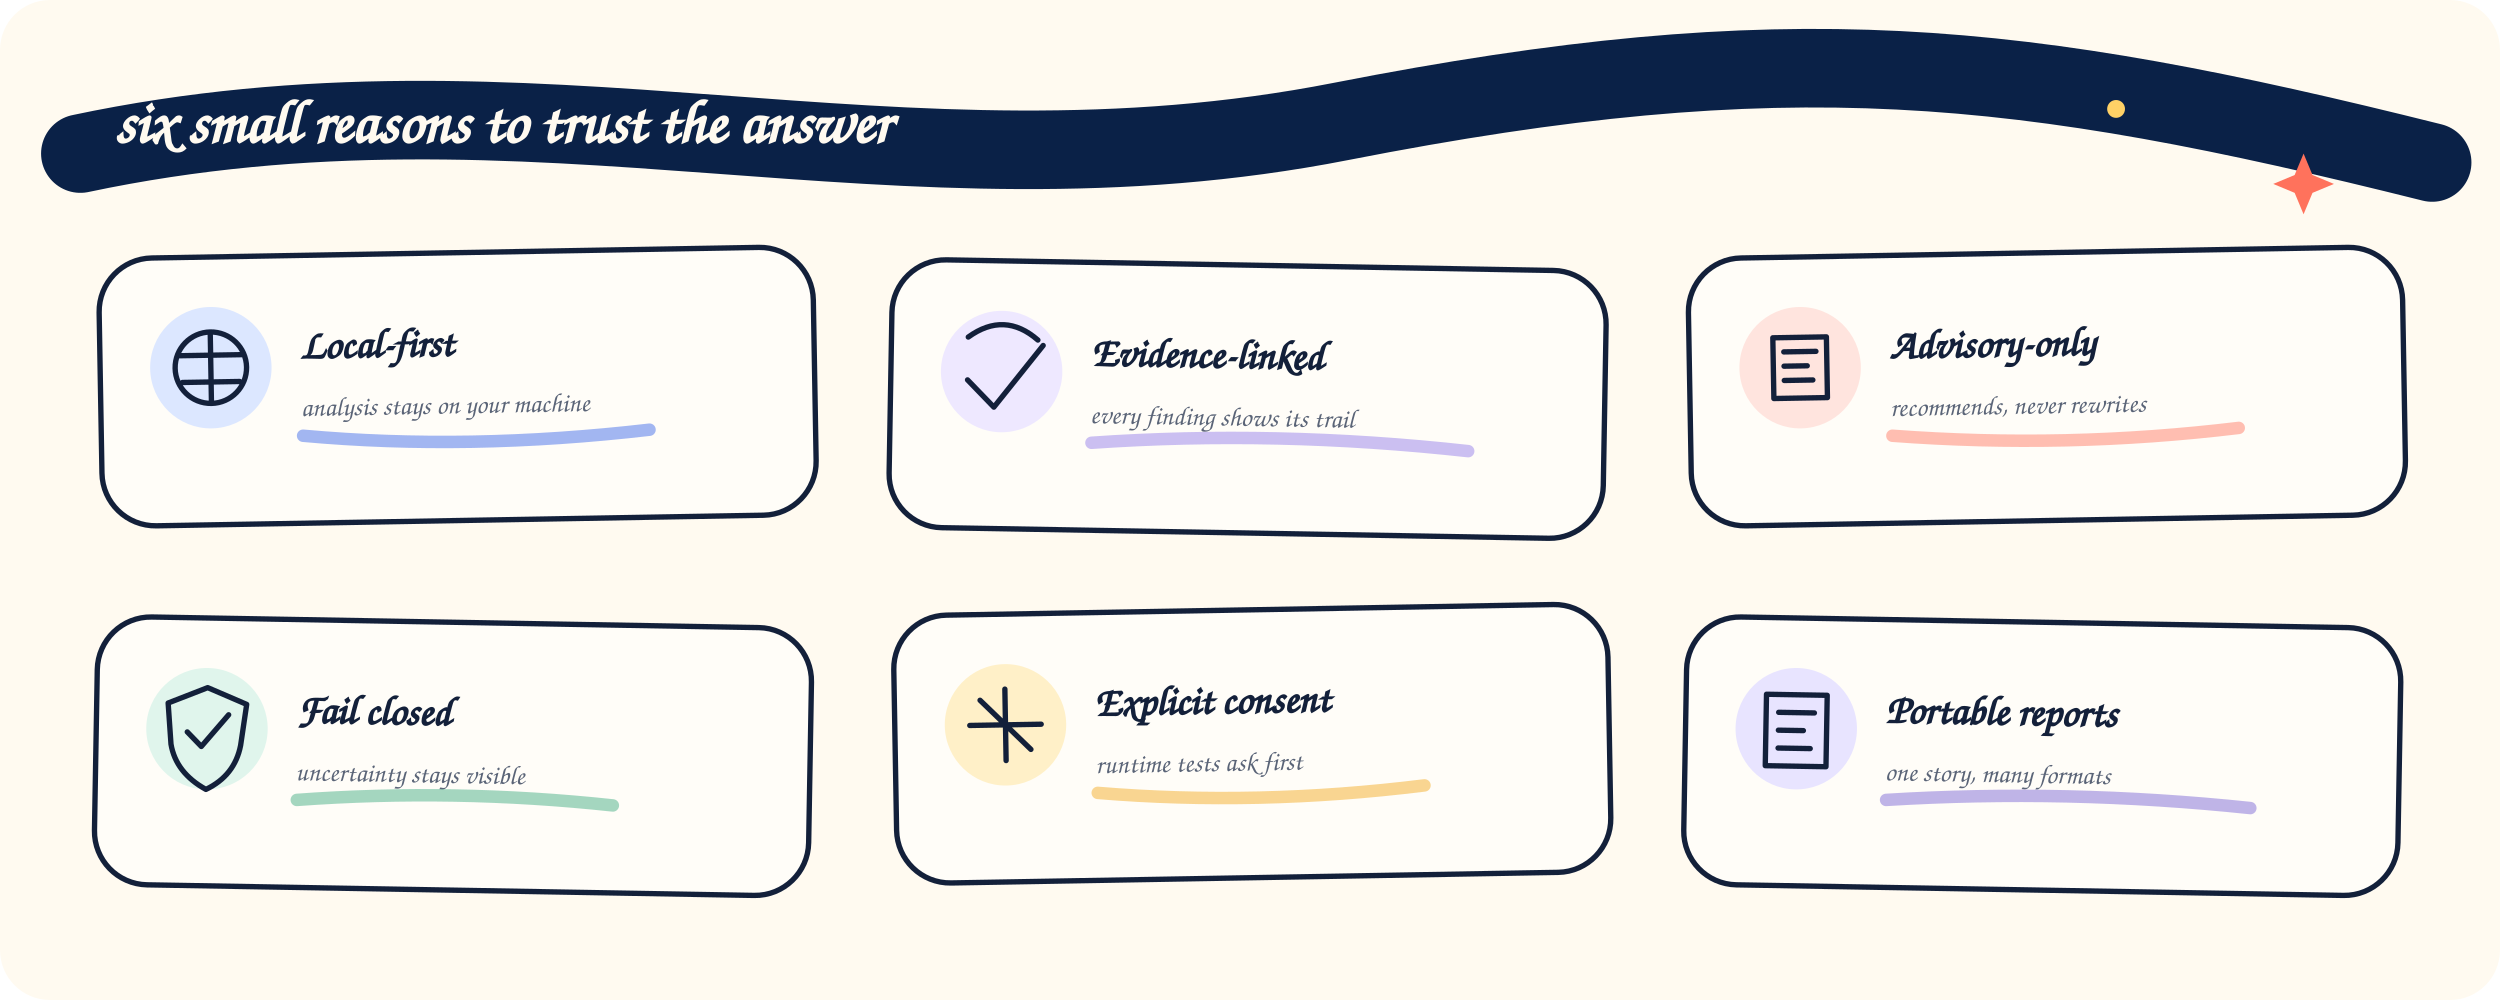
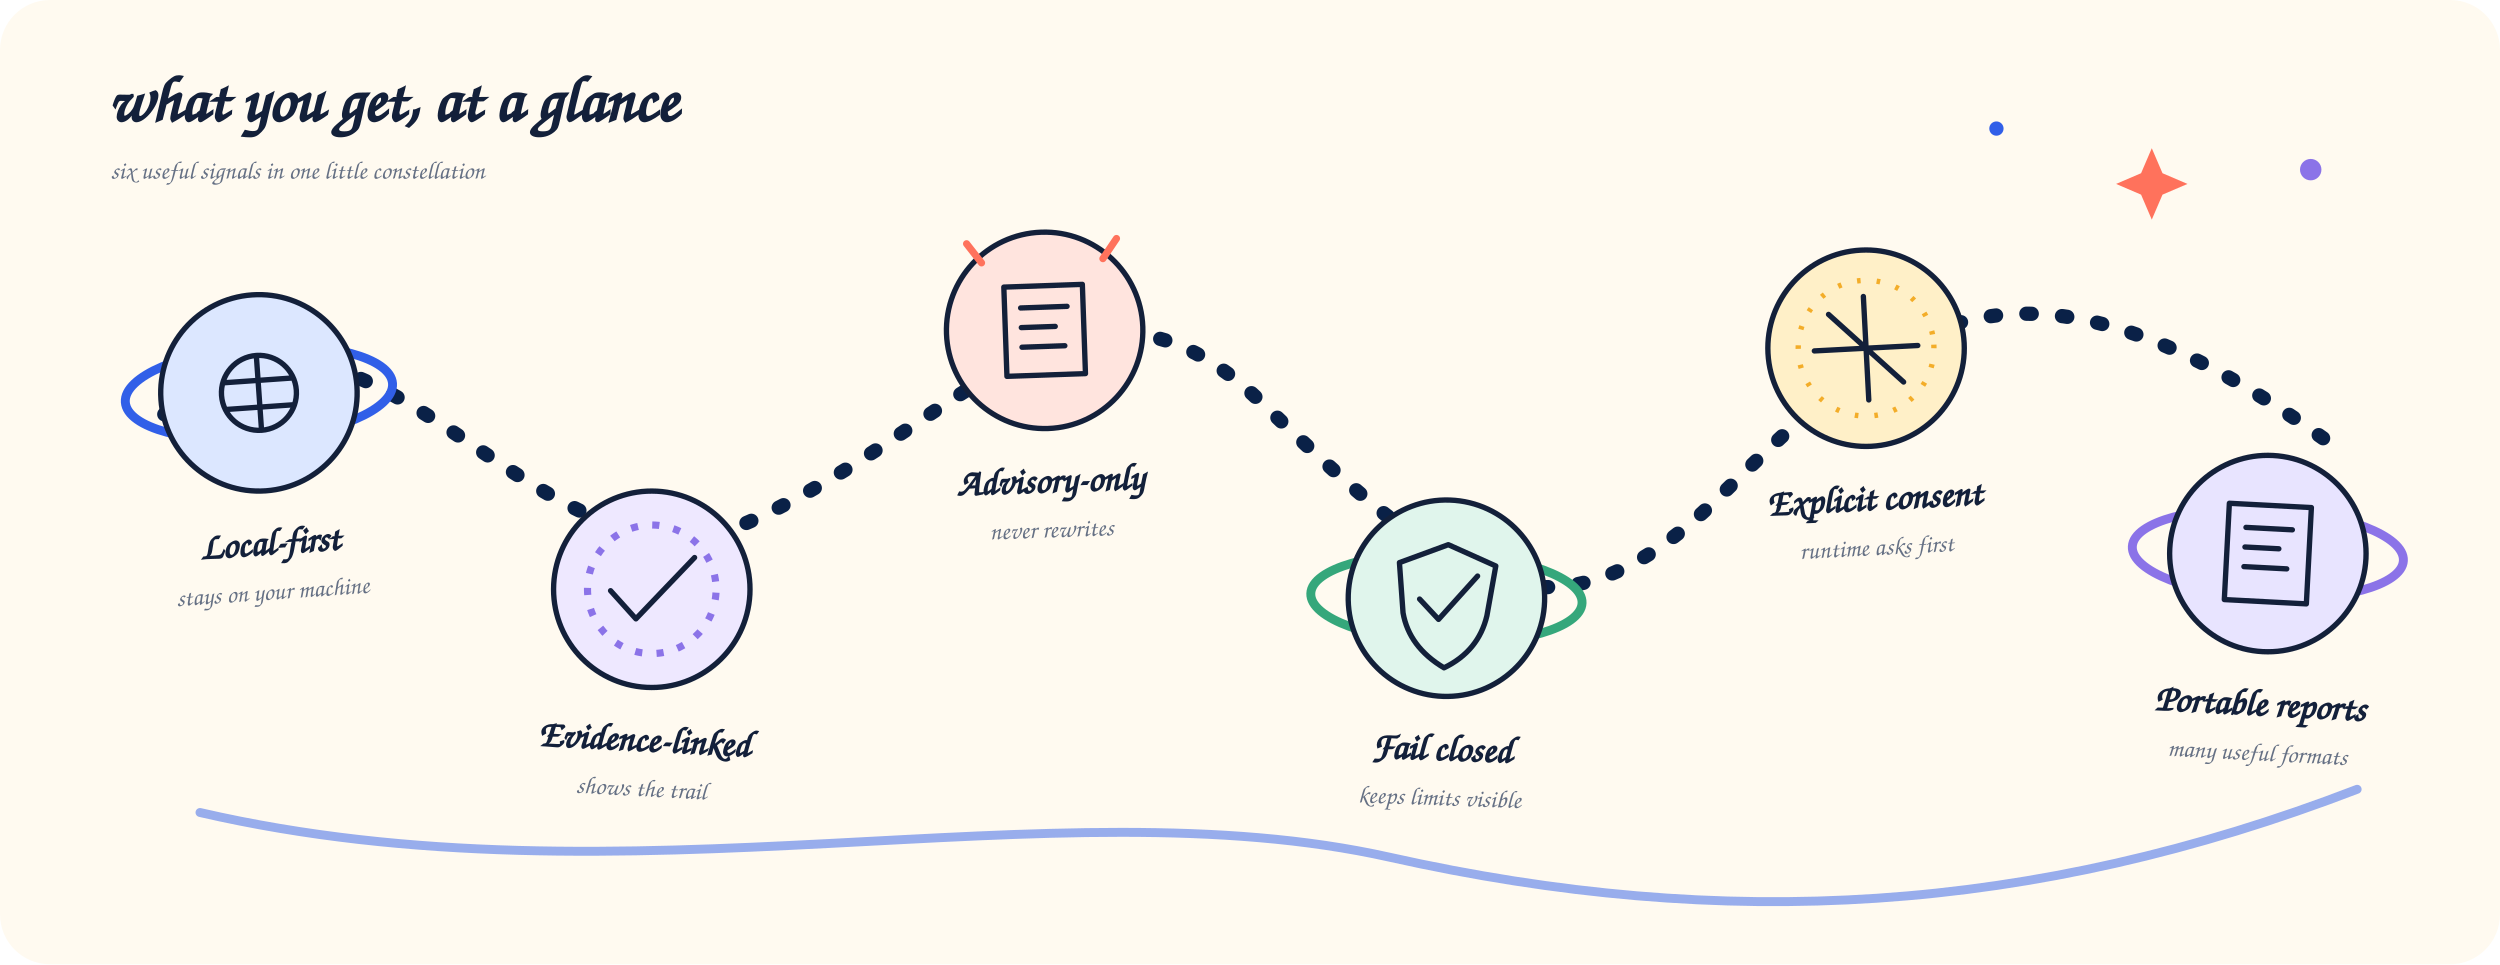
- <svg xmlns="http://www.w3.org/2000/svg" width="1400" height="560" viewBox="0 0 1400 560" role="img" aria-labelledby="title desc">
+ <svg xmlns="http://www.w3.org/2000/svg" width="1400" height="540" viewBox="0 0 1400 540" role="img" aria-labelledby="title desc">
  <defs>
    <style>
-       .ink{fill:#13203a}.hand{font-family:"Comic Sans MS","Segoe Print",cursive}.label{font-size:23px;font-weight:700}.note{font-size:15px;fill:#5a6477}.card{fill:#fffdf8;stroke:#13203a;stroke-width:3}.icon{fill:none;stroke:#13203a;stroke-width:3;stroke-linecap:round;stroke-linejoin:round}
+       .hand{font-family:"Comic Sans MS","Segoe Print",cursive}.ink{fill:#13203a}.name{font-size:21px;font-weight:700}.note{font-size:14px;fill:#657084}.planet{stroke:#13203a;stroke-width:3}.icon{fill:none;stroke:#13203a;stroke-width:3;stroke-linecap:round;stroke-linejoin:round}
    </style>
  </defs>
-   <rect width="1400" height="560" rx="28" fill="#fffaf0" />
-   <path d="M45 86 C300 32 501 117 751 68 S1130 33 1362 91" fill="none" stroke="#0a2147" stroke-width="44" stroke-linecap="round" />
-   <circle cx="1185" cy="61" r="5" fill="#ffd166" />
-   <path d="M1290 86l5 12 12 5-12 5-5 12-5-12-12-5 12-5z" fill="#ff725c" />
-   <text x="64" y="80" fill="#fffaf0" class="hand" font-size="34" font-weight="700">six small reasons to trust the answer</text>
-   <g transform="translate(55 145) rotate(-1)">
-     <rect width="400" height="150" rx="30" class="card" />
-     <circle cx="62" cy="62" r="34" fill="#dce7ff" />
-     <path d="M42 62a20 20 0 1 0 40 0 20 20 0 1 0-40 0m20-20v40M44 55h36M46 70h32" class="icon" />
-     <text x="112" y="58" class="ink hand label">Local-first</text>
-     <text x="112" y="90" class="hand note">analysis stays on your machine</text>
-     <path d="M113 101q92 10 194 0" fill="none" stroke="#315fe8" stroke-width="7" stroke-linecap="round" opacity=".45" />
+   <rect width="1400" height="540" rx="28" fill="#fffaf0" />
+   <text x="60" y="68" class="ink hand" font-size="36" font-weight="700">what you get, at a glance</text>
+   <text x="62" y="100" class="hand note" font-size="17">six useful signals in one little constellation</text>
+   <path d="M92 232 C205 124 300 346 420 292 S605 128 706 225 866 373 962 279 1126 116 1310 252" fill="none" stroke="#0a2147" stroke-width="8" stroke-linecap="round" stroke-dasharray="3 17" />
+   <path d="M112 455 C350 510 590 438 778 480 S1138 512 1320 442" fill="none" stroke="#315fe8" stroke-width="5" stroke-linecap="round" opacity=".5" />
+   <path d="M1205 83l6 14 14 6-14 6-6 14-6-14-14-6 14-6z" fill="#ff725c" />
+   <circle cx="1294" cy="95" r="6" fill="#8b73e8" />
+   <circle cx="1118" cy="72" r="4" fill="#315fe8" />
+   <g transform="translate(145 220) rotate(-4)">
+     <ellipse rx="75" ry="26" fill="none" stroke="#315fe8" stroke-width="5" />
+     <circle r="55" fill="#dce7ff" class="planet" />
+     <path d="M-21 0a21 21 0 1 0 42 0 21 21 0 1 0-42 0M0-21v42M-19-7h38M-19 8h38" class="icon" />
+     <text x="0" y="91" text-anchor="middle" class="ink hand name">Local-first</text>
+     <text x="0" y="116" text-anchor="middle" class="hand note">stays on your machine</text>
  </g>
-   <g transform="translate(500 145) rotate(1)">
-     <rect width="400" height="150" rx="30" class="card" />
-     <circle cx="62" cy="62" r="34" fill="#eee8ff" />
-     <path d="M43 67l15 15 27-35M43 43q20-15 39 1" class="icon" />
-     <text x="112" y="58" class="ink hand label">Evidence-linked</text>
-     <text x="112" y="90" class="hand note">every finding shows its trail</text>
-     <path d="M113 101q103-9 211 1" fill="none" stroke="#8b73e8" stroke-width="7" stroke-linecap="round" opacity=".45" />
+   <g transform="translate(365 330) rotate(3)">
+     <circle r="55" fill="#eee8ff" class="planet" />
+     <circle cx="0" cy="0" r="36" fill="none" stroke="#8b73e8" stroke-width="4" stroke-dasharray="4 8" />
+     <path d="M-23 2l15 15 31-36" class="icon" />
+     <text x="0" y="91" text-anchor="middle" class="ink hand name">Evidence-linked</text>
+     <text x="0" y="116" text-anchor="middle" class="hand note">shows the trail</text>
  </g>
-   <g transform="translate(945 145) rotate(-1)">
-     <rect width="400" height="150" rx="30" class="card" />
-     <circle cx="62" cy="62" r="34" fill="#ffe4de" />
-     <path d="M47 45h30v34H47zM53 53h18M53 61h13M53 69h16" class="icon" />
-     <text x="112" y="58" class="ink hand label">Advisory-only</text>
-     <text x="112" y="90" class="hand note">recommends, never rewrites</text>
-     <path d="M113 101q97 9 194-1" fill="none" stroke="#ff725c" stroke-width="7" stroke-linecap="round" opacity=".45" />
+   <g transform="translate(585 185) rotate(-2)">
+     <circle r="55" fill="#ffe4de" class="planet" />
+     <path d="M-22-25h44v50h-44zM-13-13h26M-13-2h19M-13 9h24" class="icon" />
+     <path d="M-34-39l-8-11M34-39l8-11" stroke="#ff725c" stroke-width="4" stroke-linecap="round" />
+     <text x="0" y="91" text-anchor="middle" class="ink hand name">Advisory-only</text>
+     <text x="0" y="116" text-anchor="middle" class="hand note">never rewrites</text>
  </g>
-   <g transform="translate(55 345) rotate(1)">
-     <rect width="400" height="150" rx="30" class="card" />
-     <circle cx="62" cy="62" r="34" fill="#e0f5ec" />
-     <path d="M62 39l22 9-3 23q-3 17-19 25-17-9-20-25l-2-23zM51 64l8 8 15-18" class="icon" />
-     <text x="112" y="58" class="ink hand label">Fail closed</text>
-     <text x="112" y="90" class="hand note">uncertainty stays visible</text>
-     <path d="M113 101q88-8 177 0" fill="none" stroke="#35a77b" stroke-width="7" stroke-linecap="round" opacity=".45" />
+   <g transform="translate(810 335) rotate(2)">
+     <ellipse rx="76" ry="25" fill="none" stroke="#35a77b" stroke-width="5" />
+     <circle r="55" fill="#e0f5ec" class="planet" />
+     <path d="M0-30l27 11-4 28Q19 29 0 39-20 28-24 9l-3-28zM-15 1l11 11 21-25" class="icon" />
+     <text x="0" y="91" text-anchor="middle" class="ink hand name">Fail closed</text>
+     <text x="0" y="116" text-anchor="middle" class="hand note">keeps limits visible</text>
  </g>
-   <g transform="translate(500 345) rotate(-1)">
-     <rect width="400" height="150" rx="30" class="card" />
-     <circle cx="62" cy="62" r="34" fill="#fff0c8" />
-     <path d="M62 42v40M42 62h40M48 48l28 28" class="icon" />
-     <text x="112" y="58" class="ink hand label">Explicit consent</text>
-     <text x="112" y="90" class="hand note">runtime tests ask first</text>
-     <path d="M113 101q89 9 183-1" fill="none" stroke="#f3ad29" stroke-width="7" stroke-linecap="round" opacity=".5" />
+   <g transform="translate(1045 195) rotate(-3)">
+     <circle r="55" fill="#fff0c8" class="planet" />
+     <path d="M0-29v58M-29 0h58M-20-20l40 40" class="icon" />
+     <circle cx="0" cy="0" r="38" fill="none" stroke="#f3ad29" stroke-width="3" stroke-dasharray="2 9" />
+     <text x="0" y="91" text-anchor="middle" class="ink hand name">Explicit consent</text>
+     <text x="0" y="116" text-anchor="middle" class="hand note">runtime asks first</text>
  </g>
-   <g transform="translate(945 345) rotate(1)">
-     <rect width="400" height="150" rx="30" class="card" />
-     <circle cx="62" cy="62" r="34" fill="#e8e4ff" />
-     <path d="M45 43h34v40H45zM52 53h20M52 63h14M52 73h18" class="icon" />
-     <text x="112" y="58" class="ink hand label">Portable reports</text>
-     <text x="112" y="90" class="hand note">one story, many formats</text>
-     <path d="M113 101q101-8 204 1" fill="none" stroke="#725bd3" stroke-width="7" stroke-linecap="round" opacity=".45" />
+   <g transform="translate(1270 310) rotate(3)">
+     <ellipse rx="76" ry="25" fill="none" stroke="#8b73e8" stroke-width="5" />
+     <circle r="55" fill="#e8e4ff" class="planet" />
+     <path d="M-23-27h46v54h-46zM-13-14h26M-13-3h19M-13 8h24" class="icon" />
+     <text x="0" y="91" text-anchor="middle" class="ink hand name">Portable reports</text>
+     <text x="0" y="116" text-anchor="middle" class="hand note">many useful formats</text>
  </g>
</svg>
